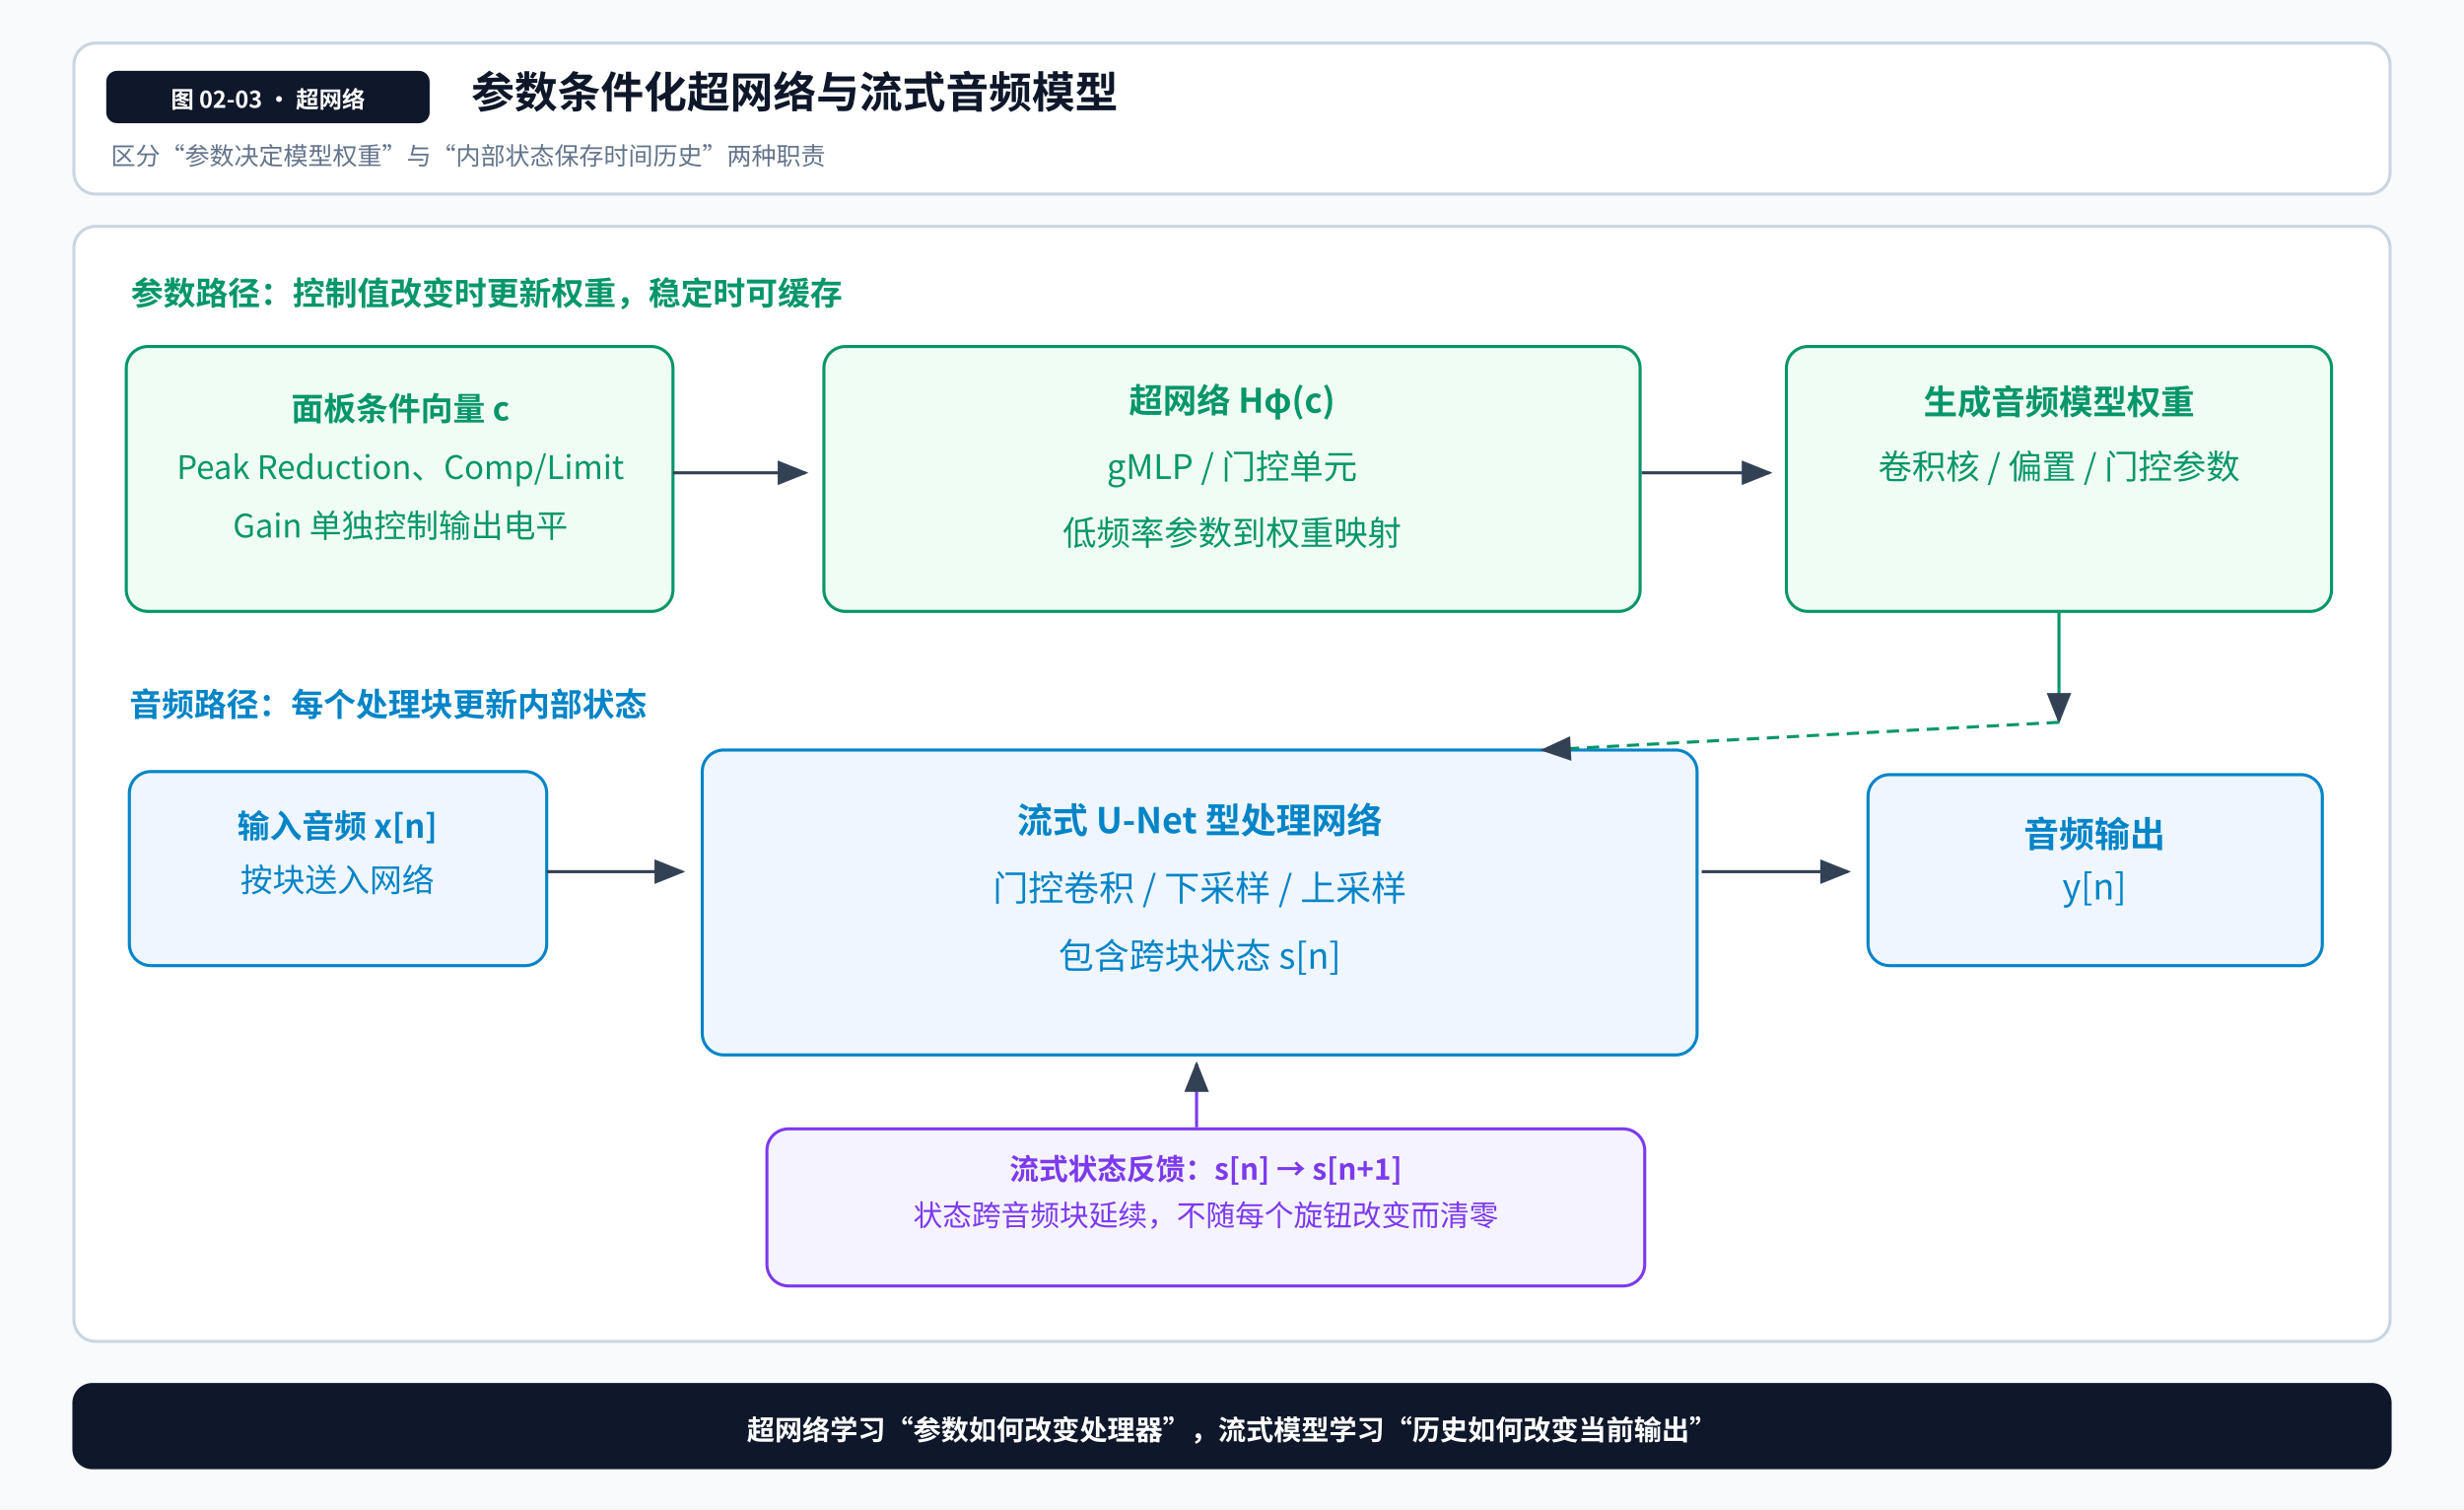
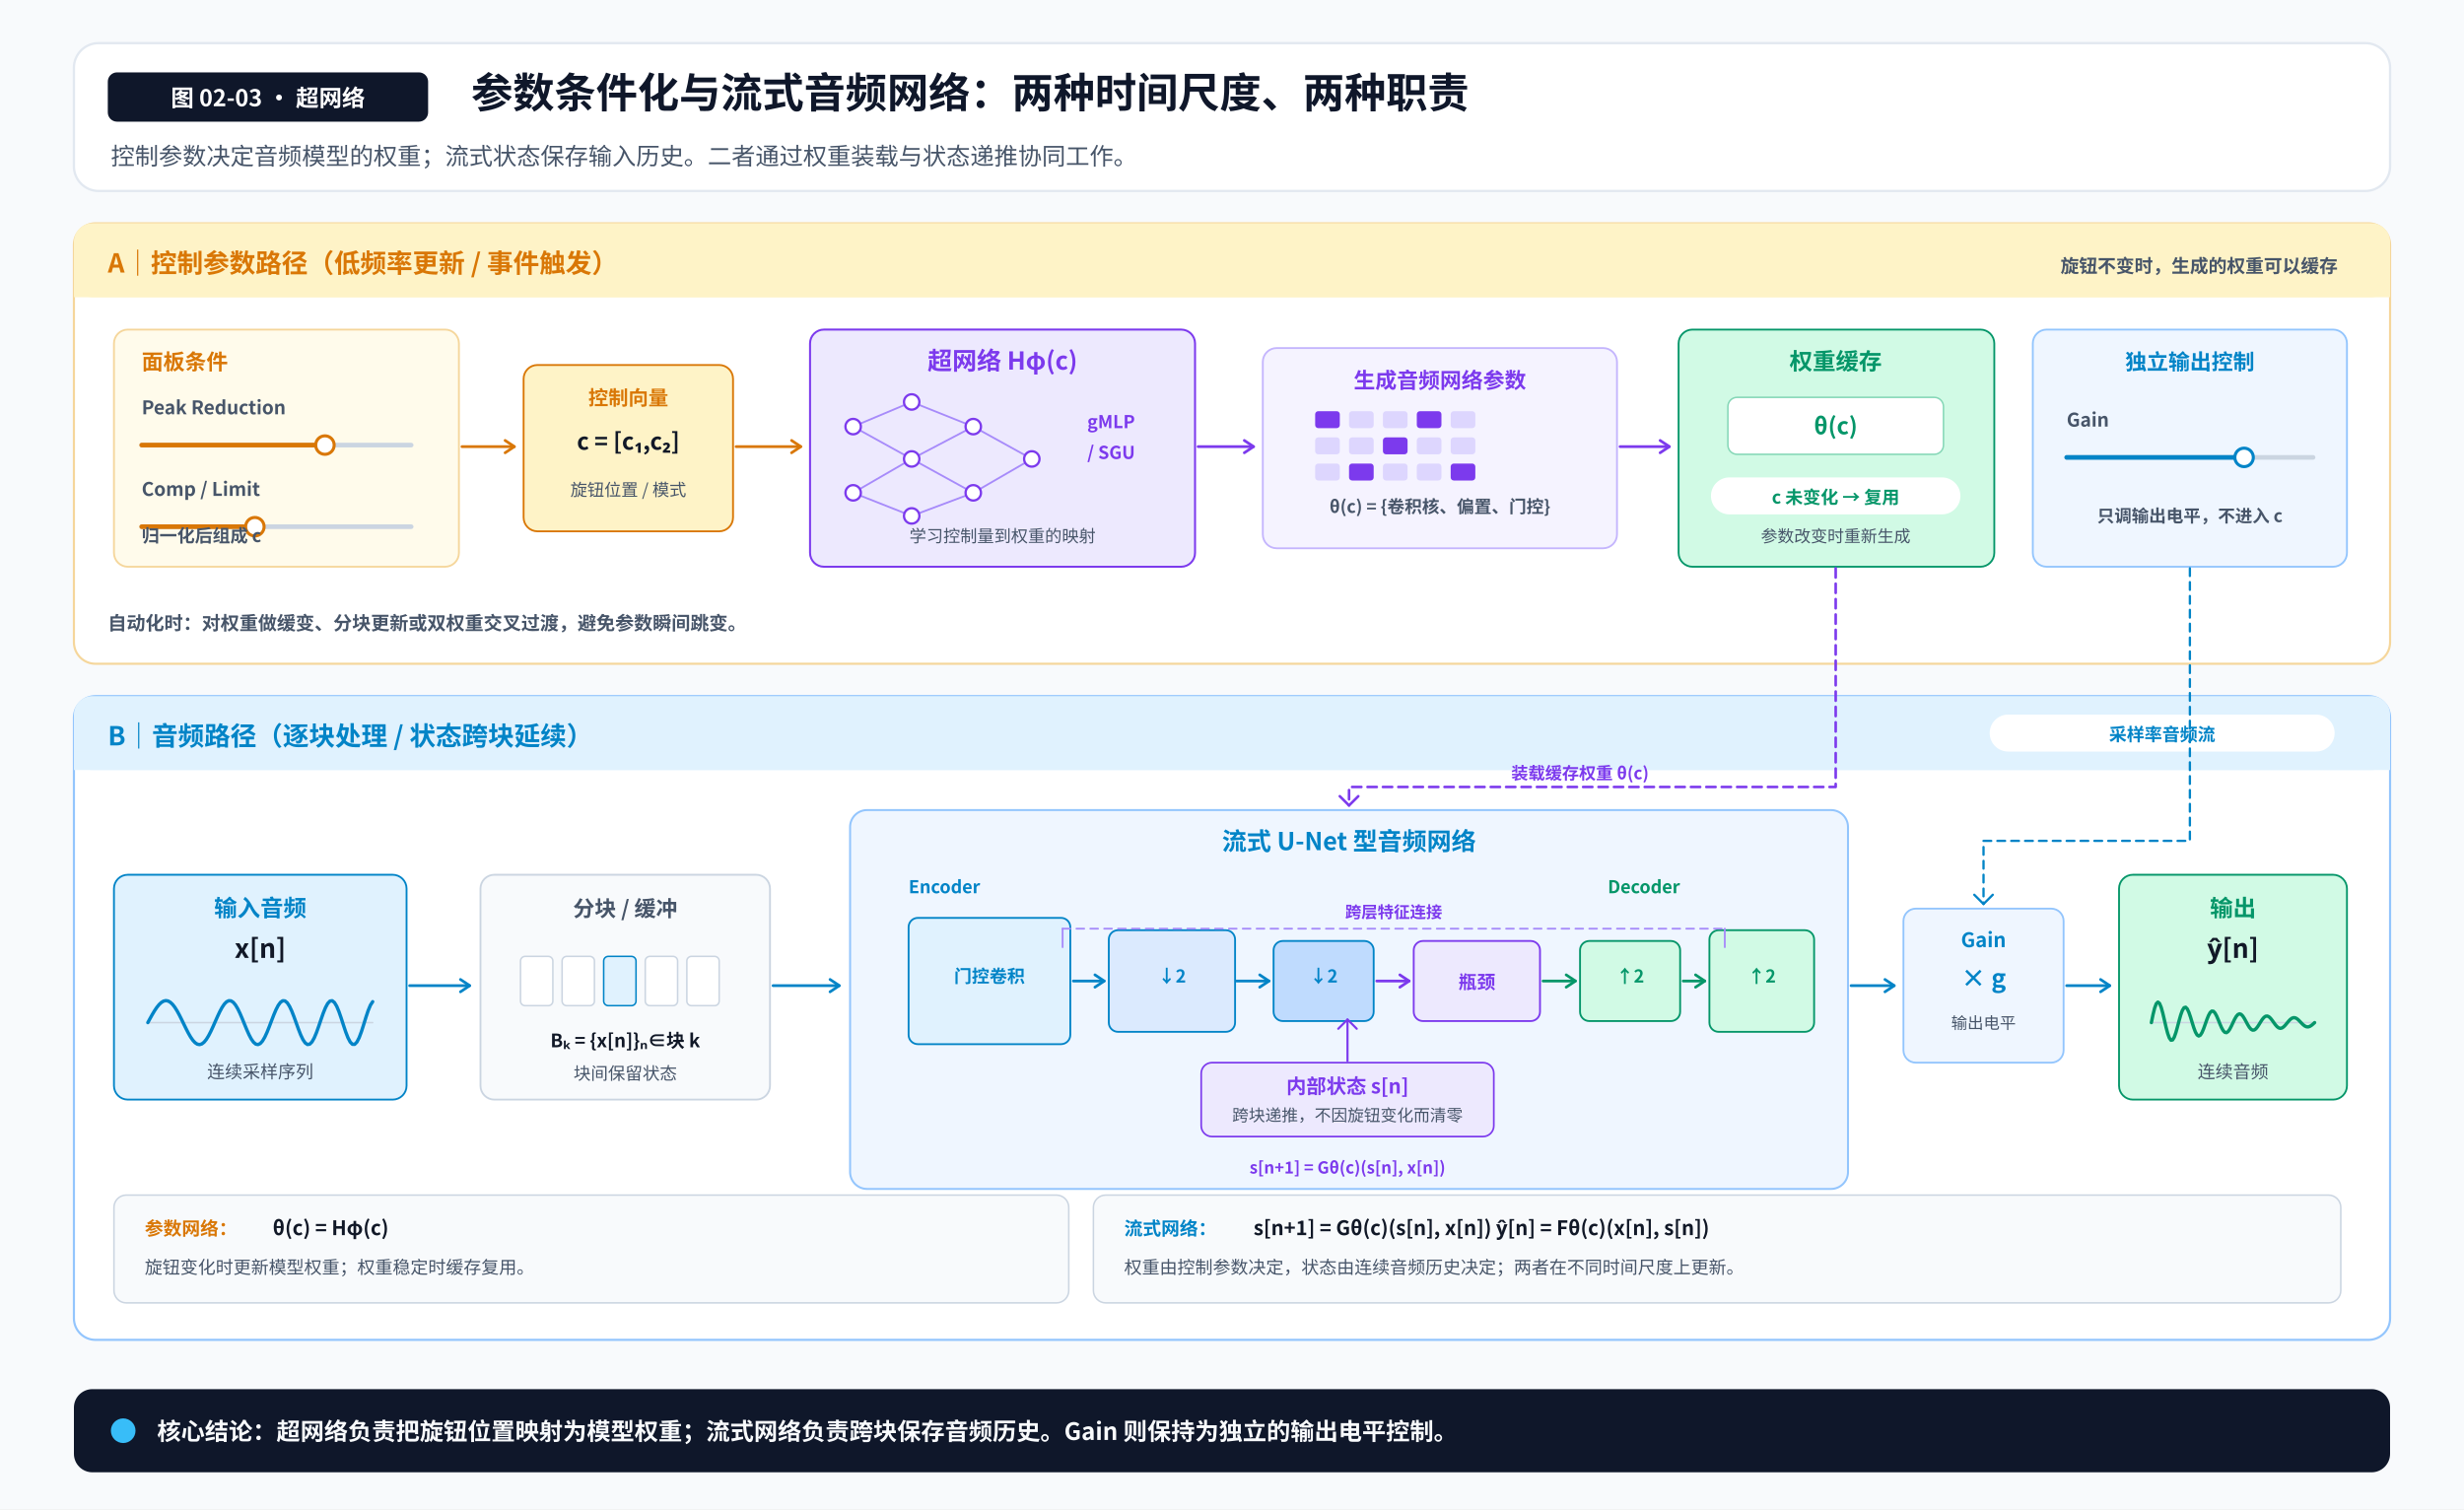
- <svg xmlns="http://www.w3.org/2000/svg" width="1600" height="980" viewBox="0 0 1600 980">
+ <svg xmlns="http://www.w3.org/2000/svg" width="1600" height="980" viewBox="0 0 1600 980" role="img" aria-labelledby="title desc">
  <defs>
-     <marker id="arrow" markerWidth="12" markerHeight="12" refX="9" refY="4" orient="auto">
-       <path d="M0,0 L0,8 L10,4 z" fill="#334155" />
-     </marker>
+     <filter id="shadow" x="-5%" y="-5%" width="110%" height="112%">
+       <feGaussianBlur in="SourceAlpha" stdDeviation="5" result="b" />
+       <feOffset in="b" dx="0" dy="3" result="o" />
+       <feComponentTransfer>
+         <feFuncA type="linear" slope=".07" />
+       </feComponentTransfer>
+       <feMerge>
+         <feMergeNode />
+         <feMergeNode in="SourceGraphic" />
+       </feMerge>
+     </filter>
  </defs>
-   <rect x="0" y="0" width="1600" height="980" fill="#F8FAFC" />
-   <rect x="48" y="28" width="1504" height="98" rx="14" fill="#FFFFFF" stroke="#CBD5E1" stroke-width="2" />
-   <rect x="70" y="47" width="208" height="32" rx="6" fill="#0F172A" stroke="#0F172A" stroke-width="2" />
-   <text x="174" y="70" text-anchor="middle" font-size="15" font-weight="700" font-family="Noto Sans CJK SC, Noto Sans SC, Microsoft YaHei, PingFang SC, sans-serif" fill="#FFFFFF">图 02-03 · 超网络</text>
-   <text x="306" y="70" text-anchor="start" font-size="28" font-weight="700" font-family="Noto Sans CJK SC, Noto Sans SC, Microsoft YaHei, PingFang SC, sans-serif" fill="#0F172A">参数条件化超网络与流式音频模型</text>
-   <text x="72" y="107" text-anchor="start" font-size="16" font-weight="400" font-family="Noto Sans CJK SC, Noto Sans SC, Microsoft YaHei, PingFang SC, sans-serif" fill="#64748B">区分“参数决定模型权重”与“内部状态保存时间历史”两种职责</text>
-   <rect x="48" y="147" width="1504" height="724" rx="14" fill="#FFFFFF" stroke="#CBD5E1" stroke-width="2" />
-   <text x="85" y="198" text-anchor="start" font-size="21" font-weight="700" font-family="Noto Sans CJK SC, Noto Sans SC, Microsoft YaHei, PingFang SC, sans-serif" fill="#059669">参数路径：控制值改变时更新权重，稳定时可缓存</text>
-   <rect x="82" y="225" width="355" height="172" rx="14" fill="#F0FDF4" stroke="#059669" stroke-width="2" />
-   <text x="260" y="273" text-anchor="middle" font-size="21" font-weight="700" font-family="Noto Sans CJK SC, Noto Sans SC, Microsoft YaHei, PingFang SC, sans-serif" fill="#059669">面板条件向量 c</text>
-   <text x="260" y="311" text-anchor="middle" font-size="21" font-weight="400" font-family="Noto Sans CJK SC, Noto Sans SC, Microsoft YaHei, PingFang SC, sans-serif" fill="#059669">Peak Reduction、Comp/Limit</text>
-   <text x="260" y="349" text-anchor="middle" font-size="21" font-weight="400" font-family="Noto Sans CJK SC, Noto Sans SC, Microsoft YaHei, PingFang SC, sans-serif" fill="#059669">Gain 单独控制输出电平</text>
-   <path d="M437 307 L523 307" stroke="#334155" stroke-width="2" fill="none" marker-end="url(#arrow)" />
-   <rect x="535" y="225" width="530" height="172" rx="14" fill="#F0FDF4" stroke="#059669" stroke-width="2" />
-   <text x="800" y="268" text-anchor="middle" font-size="22" font-weight="700" font-family="Noto Sans CJK SC, Noto Sans SC, Microsoft YaHei, PingFang SC, sans-serif" fill="#059669">超网络 Hφ(c)</text>
-   <text x="800" y="311" text-anchor="middle" font-size="22" font-weight="400" font-family="Noto Sans CJK SC, Noto Sans SC, Microsoft YaHei, PingFang SC, sans-serif" fill="#059669">gMLP / 门控单元</text>
-   <text x="800" y="354" text-anchor="middle" font-size="22" font-weight="400" font-family="Noto Sans CJK SC, Noto Sans SC, Microsoft YaHei, PingFang SC, sans-serif" fill="#059669">低频率参数到权重映射</text>
-   <path d="M1066 307 L1149 307" stroke="#334155" stroke-width="2" fill="none" marker-end="url(#arrow)" />
-   <rect x="1160" y="225" width="354" height="172" rx="14" fill="#F0FDF4" stroke="#059669" stroke-width="2" />
-   <text x="1337" y="269" text-anchor="middle" font-size="22" font-weight="700" font-family="Noto Sans CJK SC, Noto Sans SC, Microsoft YaHei, PingFang SC, sans-serif" fill="#059669">生成音频模型权重</text>
-   <text x="1337" y="311" text-anchor="middle" font-size="22" font-weight="400" font-family="Noto Sans CJK SC, Noto Sans SC, Microsoft YaHei, PingFang SC, sans-serif" fill="#059669">卷积核 / 偏置 / 门控参数</text>
-   <path d="M1337 397 L1337 468" stroke="#059669" stroke-width="2" fill="none" marker-end="url(#arrow)" />
-   <text x="84" y="465" text-anchor="start" font-size="21" font-weight="700" font-family="Noto Sans CJK SC, Noto Sans SC, Microsoft YaHei, PingFang SC, sans-serif" fill="#0284C7">音频路径：每个处理块更新内部状态</text>
-   <rect x="84" y="501" width="271" height="126" rx="14" fill="#EFF6FF" stroke="#0284C7" stroke-width="2" />
-   <text x="219" y="544" text-anchor="middle" font-size="21" font-weight="700" font-family="Noto Sans CJK SC, Noto Sans SC, Microsoft YaHei, PingFang SC, sans-serif" fill="#0284C7">输入音频 x[n]</text>
-   <text x="219" y="579" text-anchor="middle" font-size="21" font-weight="400" font-family="Noto Sans CJK SC, Noto Sans SC, Microsoft YaHei, PingFang SC, sans-serif" fill="#0284C7">按块送入网络</text>
-   <path d="M355 566 L443 566" stroke="#334155" stroke-width="2" fill="none" marker-end="url(#arrow)" />
-   <rect x="456" y="487" width="646" height="198" rx="14" fill="#EFF6FF" stroke="#0284C7" stroke-width="2" />
-   <text x="779" y="541" text-anchor="middle" font-size="23" font-weight="700" font-family="Noto Sans CJK SC, Noto Sans SC, Microsoft YaHei, PingFang SC, sans-serif" fill="#0284C7">流式 U-Net 型处理网络</text>
-   <text x="779" y="585" text-anchor="middle" font-size="23" font-weight="400" font-family="Noto Sans CJK SC, Noto Sans SC, Microsoft YaHei, PingFang SC, sans-serif" fill="#0284C7">门控卷积 / 下采样 / 上采样</text>
-   <text x="779" y="629" text-anchor="middle" font-size="23" font-weight="400" font-family="Noto Sans CJK SC, Noto Sans SC, Microsoft YaHei, PingFang SC, sans-serif" fill="#0284C7">包含跨块状态 s[n]</text>
-   <path d="M1105 566 L1200 566" stroke="#334155" stroke-width="2" fill="none" marker-end="url(#arrow)" />
-   <rect x="1213" y="503" width="295" height="124" rx="14" fill="#EFF6FF" stroke="#0284C7" stroke-width="2" />
-   <text x="1360" y="550" text-anchor="middle" font-size="23" font-weight="700" font-family="Noto Sans CJK SC, Noto Sans SC, Microsoft YaHei, PingFang SC, sans-serif" fill="#0284C7">音频输出</text>
-   <text x="1360" y="584" text-anchor="middle" font-size="23" font-weight="400" font-family="Noto Sans CJK SC, Noto Sans SC, Microsoft YaHei, PingFang SC, sans-serif" fill="#0284C7">y[n]</text>
-   <path d="M1337 469 L1002 487" stroke="#059669" stroke-width="2" fill="none" marker-end="url(#arrow)" stroke-dasharray="8,5" />
-   <rect x="498" y="733" width="570" height="102" rx="14" fill="#F5F3FF" stroke="#7C3AED" stroke-width="2" />
-   <text x="783" y="766" text-anchor="middle" font-size="19" font-weight="700" font-family="Noto Sans CJK SC, Noto Sans SC, Microsoft YaHei, PingFang SC, sans-serif" fill="#7C3AED">流式状态反馈：s[n] → s[n+1]</text>
-   <text x="783" y="796" text-anchor="middle" font-size="19" font-weight="400" font-family="Noto Sans CJK SC, Noto Sans SC, Microsoft YaHei, PingFang SC, sans-serif" fill="#7C3AED">状态跨音频块延续，不随每个旋钮改变而清零</text>
-   <path d="M777 732 L777 691" stroke="#7C3AED" stroke-width="2" fill="none" marker-end="url(#arrow)" />
-   <rect x="48" y="899" width="1504" height="54" rx="12" fill="#0F172A" stroke="#0F172A" stroke-width="2" />
-   <text x="800" y="935" text-anchor="middle" font-size="18" font-weight="700" font-family="Noto Sans CJK SC, Noto Sans SC, Microsoft YaHei, PingFang SC, sans-serif" fill="#FFFFFF">超网络学习“参数如何改变处理器”，流式模型学习“历史如何改变当前输出”</text>
+   <rect x="0" y="0" width="1600" height="980" rx="0" fill="#F8FAFC" stroke="none" stroke-width="1" />
+   <rect x="48" y="28" width="1504" height="96" rx="16" fill="#FFFFFF" stroke="#E2E8F0" stroke-width="1.5" />
+   <rect x="70" y="47" width="208" height="32" rx="6" fill="#0F172A" stroke="none" stroke-width="0" />
+   <text x="174" y="69" font-family="Noto Sans CJK SC, PingFang SC, Microsoft YaHei, sans-serif" font-size="15" font-weight="700" text-anchor="middle" fill="#FFFFFF">图 02-03 · 超网络</text>
+   <text x="306" y="70" font-family="Noto Sans CJK SC, PingFang SC, Microsoft YaHei, sans-serif" font-size="27" font-weight="750" text-anchor="start" fill="#0F172A">参数条件化与流式音频网络：两种时间尺度、两种职责</text>
+   <text x="72" y="107" font-family="Noto Sans CJK SC, PingFang SC, Microsoft YaHei, sans-serif" font-size="15.5" font-weight="400" text-anchor="start" fill="#475569">控制参数决定音频模型的权重；流式状态保存输入历史。二者通过权重装载与状态递推协同工作。</text>
+   <rect x="48" y="145" width="1504" height="286" rx="14" fill="#FFFFFF" stroke="#F5D69B" stroke-width="1.4" />
+   <rect x="48" y="145" width="1504" height="48" rx="12" fill="#FEF3C7" stroke="none" stroke-width="0" />
+   <rect x="48" y="181" width="1504" height="12" rx="0" fill="#FEF3C7" stroke="none" stroke-width="1" />
+   <text x="70" y="177" font-family="Noto Sans CJK SC, PingFang SC, Microsoft YaHei, sans-serif" font-size="17" font-weight="750" text-anchor="start" fill="#D97706">A｜控制参数路径（低频率更新 / 事件触发）</text>
+   <text x="1518" y="177" font-family="Noto Sans CJK SC, PingFang SC, Microsoft YaHei, sans-serif" font-size="12" font-weight="550" text-anchor="end" fill="#475569">旋钮不变时，生成的权重可以缓存</text>
+   <rect x="74" y="214" width="224" height="154" rx="9" fill="#FFFBEB" stroke="#F5D69B" stroke-width="1.2" />
+   <text x="92" y="240" font-family="Noto Sans CJK SC, PingFang SC, Microsoft YaHei, sans-serif" font-size="14" font-weight="700" text-anchor="start" fill="#D97706">面板条件</text>
+   <text x="92" y="269" font-family="Noto Sans CJK SC, PingFang SC, Microsoft YaHei, sans-serif" font-size="12.2" font-weight="600" text-anchor="start" fill="#475569">Peak Reduction</text>
+   <path d="M92 289 L267 289" stroke="#CBD5E1" stroke-width="3" fill="" stroke-linecap="round" stroke-linejoin="round" />
+   <path d="M92 289 L211 289" stroke="#D97706" stroke-width="3" fill="" stroke-linecap="round" stroke-linejoin="round" />
+   <circle cx="211" cy="289" r="6" fill="#FFFFFF" stroke="#D97706" stroke-width="2" />
+   <text x="92" y="322" font-family="Noto Sans CJK SC, PingFang SC, Microsoft YaHei, sans-serif" font-size="12.2" font-weight="600" text-anchor="start" fill="#475569">Comp / Limit</text>
+   <path d="M92 342 L267 342" stroke="#CBD5E1" stroke-width="3" fill="" stroke-linecap="round" stroke-linejoin="round" />
+   <path d="M92 342 L165.5 342" stroke="#D97706" stroke-width="3" fill="" stroke-linecap="round" stroke-linejoin="round" />
+   <circle cx="165.5" cy="342" r="6" fill="#FFFFFF" stroke="#D97706" stroke-width="2" />
+   <text x="92" y="352" font-family="Noto Sans CJK SC, PingFang SC, Microsoft YaHei, sans-serif" font-size="11.5" font-weight="550" text-anchor="start" fill="#475569">归一化后组成 c</text>
+   <path d="M300 290 L334 290" stroke="#D97706" stroke-width="1.8" fill="" stroke-linecap="round" stroke-linejoin="round" />
+   <path d="M328 286 L334 290 L328 294" stroke="#D97706" stroke-width="1.8" fill="none" stroke-linecap="round" stroke-linejoin="round" />
+   <rect x="340" y="237" width="136" height="108" rx="9" fill="#FEF3C7" stroke="#D97706" stroke-width="1.2" />
+   <text x="408" y="263" font-family="Noto Sans CJK SC, PingFang SC, Microsoft YaHei, sans-serif" font-size="13" font-weight="700" text-anchor="middle" fill="#D97706">控制向量</text>
+   <text x="408" y="292" font-family="Noto Sans CJK SC, PingFang SC, Microsoft YaHei, sans-serif" font-size="15" font-weight="650" text-anchor="middle" fill="#111827">c = [c₁,c₂]</text>
+   <text x="408" y="322" font-family="Noto Sans CJK SC, PingFang SC, Microsoft YaHei, sans-serif" font-size="11" font-weight="500" text-anchor="middle" fill="#475569">旋钮位置 / 模式</text>
+   <path d="M478 290 L520 290" stroke="#D97706" stroke-width="1.8" fill="" stroke-linecap="round" stroke-linejoin="round" />
+   <path d="M514 286 L520 290 L514 294" stroke="#D97706" stroke-width="1.8" fill="none" stroke-linecap="round" stroke-linejoin="round" />
+   <rect x="526" y="214" width="250" height="154" rx="9" fill="#EDE9FE" stroke="#7C3AED" stroke-width="1.3" />
+   <text x="651" y="240" font-family="Noto Sans CJK SC, PingFang SC, Microsoft YaHei, sans-serif" font-size="16" font-weight="750" text-anchor="middle" fill="#7C3AED">超网络 Hφ(c)</text>
+   <path d="M554 277 L592 261" stroke="#A78BFA" stroke-width="1.2" fill="" stroke-linecap="round" stroke-linejoin="round" />
+   <path d="M554 277 L592 298" stroke="#A78BFA" stroke-width="1.2" fill="" stroke-linecap="round" stroke-linejoin="round" />
+   <path d="M554 320 L592 298" stroke="#A78BFA" stroke-width="1.2" fill="" stroke-linecap="round" stroke-linejoin="round" />
+   <path d="M554 320 L592 335" stroke="#A78BFA" stroke-width="1.2" fill="" stroke-linecap="round" stroke-linejoin="round" />
+   <path d="M592 261 L632 277" stroke="#A78BFA" stroke-width="1.2" fill="" stroke-linecap="round" stroke-linejoin="round" />
+   <path d="M592 298 L632 277" stroke="#A78BFA" stroke-width="1.2" fill="" stroke-linecap="round" stroke-linejoin="round" />
+   <path d="M592 298 L632 320" stroke="#A78BFA" stroke-width="1.2" fill="" stroke-linecap="round" stroke-linejoin="round" />
+   <path d="M592 335 L632 320" stroke="#A78BFA" stroke-width="1.2" fill="" stroke-linecap="round" stroke-linejoin="round" />
+   <path d="M632 277 L670 298" stroke="#A78BFA" stroke-width="1.2" fill="" stroke-linecap="round" stroke-linejoin="round" />
+   <path d="M632 320 L670 298" stroke="#A78BFA" stroke-width="1.2" fill="" stroke-linecap="round" stroke-linejoin="round" />
+   <circle cx="554" cy="277" r="5" fill="#FFFFFF" stroke="#7C3AED" stroke-width="1.5" />
+   <circle cx="554" cy="320" r="5" fill="#FFFFFF" stroke="#7C3AED" stroke-width="1.5" />
+   <circle cx="592" cy="261" r="5" fill="#FFFFFF" stroke="#7C3AED" stroke-width="1.5" />
+   <circle cx="592" cy="298" r="5" fill="#FFFFFF" stroke="#7C3AED" stroke-width="1.5" />
+   <circle cx="592" cy="335" r="5" fill="#FFFFFF" stroke="#7C3AED" stroke-width="1.5" />
+   <circle cx="632" cy="277" r="5" fill="#FFFFFF" stroke="#7C3AED" stroke-width="1.5" />
+   <circle cx="632" cy="320" r="5" fill="#FFFFFF" stroke="#7C3AED" stroke-width="1.5" />
+   <circle cx="670" cy="298" r="5" fill="#FFFFFF" stroke="#7C3AED" stroke-width="1.5" />
+   <text x="706" y="278" font-family="Noto Sans CJK SC, PingFang SC, Microsoft YaHei, sans-serif" font-size="11.5" font-weight="700" text-anchor="start" fill="#7C3AED">gMLP</text>
+   <text x="706" y="298" font-family="Noto Sans CJK SC, PingFang SC, Microsoft YaHei, sans-serif" font-size="11.5" font-weight="700" text-anchor="start" fill="#7C3AED">/ SGU</text>
+   <text x="651" y="352" font-family="Noto Sans CJK SC, PingFang SC, Microsoft YaHei, sans-serif" font-size="11" font-weight="500" text-anchor="middle" fill="#475569">学习控制量到权重的映射</text>
+   <path d="M778 290 L814 290" stroke="#7C3AED" stroke-width="1.8" fill="" stroke-linecap="round" stroke-linejoin="round" />
+   <path d="M808 286 L814 290 L808 294" stroke="#7C3AED" stroke-width="1.8" fill="none" stroke-linecap="round" stroke-linejoin="round" />
+   <rect x="820" y="226" width="230" height="130" rx="9" fill="#F5F3FF" stroke="#C4B5FD" stroke-width="1.2" />
+   <text x="935" y="252" font-family="Noto Sans CJK SC, PingFang SC, Microsoft YaHei, sans-serif" font-size="14" font-weight="700" text-anchor="middle" fill="#7C3AED">生成音频网络参数</text>
+   <rect x="854" y="267" width="16" height="11" rx="2" fill="#7C3AED" stroke="none" stroke-width="0" />
+   <rect x="876" y="267" width="16" height="11" rx="2" fill="#DDD6FE" stroke="none" stroke-width="0" />
+   <rect x="898" y="267" width="16" height="11" rx="2" fill="#DDD6FE" stroke="none" stroke-width="0" />
+   <rect x="920" y="267" width="16" height="11" rx="2" fill="#7C3AED" stroke="none" stroke-width="0" />
+   <rect x="942" y="267" width="16" height="11" rx="2" fill="#DDD6FE" stroke="none" stroke-width="0" />
+   <rect x="854" y="284" width="16" height="11" rx="2" fill="#DDD6FE" stroke="none" stroke-width="0" />
+   <rect x="876" y="284" width="16" height="11" rx="2" fill="#DDD6FE" stroke="none" stroke-width="0" />
+   <rect x="898" y="284" width="16" height="11" rx="2" fill="#7C3AED" stroke="none" stroke-width="0" />
+   <rect x="920" y="284" width="16" height="11" rx="2" fill="#DDD6FE" stroke="none" stroke-width="0" />
+   <rect x="942" y="284" width="16" height="11" rx="2" fill="#DDD6FE" stroke="none" stroke-width="0" />
+   <rect x="854" y="301" width="16" height="11" rx="2" fill="#DDD6FE" stroke="none" stroke-width="0" />
+   <rect x="876" y="301" width="16" height="11" rx="2" fill="#7C3AED" stroke="none" stroke-width="0" />
+   <rect x="898" y="301" width="16" height="11" rx="2" fill="#DDD6FE" stroke="none" stroke-width="0" />
+   <rect x="920" y="301" width="16" height="11" rx="2" fill="#DDD6FE" stroke="none" stroke-width="0" />
+   <rect x="942" y="301" width="16" height="11" rx="2" fill="#7C3AED" stroke="none" stroke-width="0" />
+   <text x="935" y="333" font-family="Noto Sans CJK SC, PingFang SC, Microsoft YaHei, sans-serif" font-size="11.3" font-weight="550" text-anchor="middle" fill="#475569">θ(c) = {卷积核、偏置、门控}</text>
+   <path d="M1052 290 L1084 290" stroke="#7C3AED" stroke-width="1.8" fill="" stroke-linecap="round" stroke-linejoin="round" />
+   <path d="M1078 286 L1084 290 L1078 294" stroke="#7C3AED" stroke-width="1.8" fill="none" stroke-linecap="round" stroke-linejoin="round" />
+   <rect x="1090" y="214" width="205" height="154" rx="9" fill="#D1FAE5" stroke="#059669" stroke-width="1.2" />
+   <text x="1192" y="240" font-family="Noto Sans CJK SC, PingFang SC, Microsoft YaHei, sans-serif" font-size="15" font-weight="700" text-anchor="middle" fill="#059669">权重缓存</text>
+   <rect x="1122" y="258" width="140" height="37" rx="6" fill="#FFFFFF" stroke="#86D7B7" stroke-width="1" />
+   <text x="1192" y="282" font-family="Noto Sans CJK SC, PingFang SC, Microsoft YaHei, sans-serif" font-size="15" font-weight="700" text-anchor="middle" fill="#059669">θ(c)</text>
+   <rect x="1111" y="310" width="162" height="24" rx="12" fill="#FFFFFF" stroke="none" stroke-width="0" />
+   <text x="1192" y="327" font-family="Noto Sans CJK SC, PingFang SC, Microsoft YaHei, sans-serif" font-size="11.5" font-weight="700" text-anchor="middle" fill="#059669">c 未变化 → 复用</text>
+   <text x="1192" y="352" font-family="Noto Sans CJK SC, PingFang SC, Microsoft YaHei, sans-serif" font-size="10.8" font-weight="500" text-anchor="middle" fill="#475569">参数改变时重新生成</text>
+   <rect x="1320" y="214" width="204" height="154" rx="9" fill="#EFF6FF" stroke="#93C5FD" stroke-width="1.2" />
+   <text x="1422" y="240" font-family="Noto Sans CJK SC, PingFang SC, Microsoft YaHei, sans-serif" font-size="14" font-weight="700" text-anchor="middle" fill="#0284C7">独立输出控制</text>
+   <text x="1342" y="277" font-family="Noto Sans CJK SC, PingFang SC, Microsoft YaHei, sans-serif" font-size="12.2" font-weight="600" text-anchor="start" fill="#475569">Gain</text>
+   <path d="M1342 297 L1502 297" stroke="#CBD5E1" stroke-width="3" fill="" stroke-linecap="round" stroke-linejoin="round" />
+   <path d="M1342 297 L1457.2 297" stroke="#0284C7" stroke-width="3" fill="" stroke-linecap="round" stroke-linejoin="round" />
+   <circle cx="1457.2" cy="297" r="6" fill="#FFFFFF" stroke="#0284C7" stroke-width="2" />
+   <text x="1422" y="339" font-family="Noto Sans CJK SC, PingFang SC, Microsoft YaHei, sans-serif" font-size="11.2" font-weight="550" text-anchor="middle" fill="#475569">只调输出电平，不进入 c</text>
+   <text x="70" y="409" font-family="Noto Sans CJK SC, PingFang SC, Microsoft YaHei, sans-serif" font-size="12.2" font-weight="550" text-anchor="start" fill="#475569">自动化时：对权重做缓变、分块更新或双权重交叉过渡，避免参数瞬间跳变。</text>
+   <rect x="48" y="452" width="1504" height="418" rx="14" fill="#FFFFFF" stroke="#93C5FD" stroke-width="1.4" />
+   <rect x="48" y="452" width="1504" height="48" rx="12" fill="#E0F2FE" stroke="none" stroke-width="0" />
+   <rect x="48" y="488" width="1504" height="12" rx="0" fill="#E0F2FE" stroke="none" stroke-width="1" />
+   <text x="70" y="484" font-family="Noto Sans CJK SC, PingFang SC, Microsoft YaHei, sans-serif" font-size="17" font-weight="750" text-anchor="start" fill="#0284C7">B｜音频路径（逐块处理 / 状态跨块延续）</text>
+   <rect x="1292" y="464" width="224" height="24" rx="12" fill="#FFFFFF" stroke="none" stroke-width="0" />
+   <text x="1404" y="481" font-family="Noto Sans CJK SC, PingFang SC, Microsoft YaHei, sans-serif" font-size="11.5" font-weight="700" text-anchor="middle" fill="#0284C7">采样率音频流</text>
+   <rect x="74" y="568" width="190" height="146" rx="9" fill="#E0F2FE" stroke="#0284C7" stroke-width="1.2" />
+   <text x="169" y="595" font-family="Noto Sans CJK SC, PingFang SC, Microsoft YaHei, sans-serif" font-size="15" font-weight="700" text-anchor="middle" fill="#0284C7">输入音频</text>
+   <text x="169" y="622" font-family="Noto Sans CJK SC, PingFang SC, Microsoft YaHei, sans-serif" font-size="17" font-weight="650" text-anchor="middle" fill="#111827">x[n]</text>
+   <path d="M96 664 L242 664" stroke="#CBD5E1" stroke-width="1" fill="" stroke-linecap="round" stroke-linejoin="round" />
+   <path d="M96 664 L 97.46 661.314 L 98.92 658.703 L 100.38 656.267 L 101.84 654.1 L 103.3 652.291 L 104.76 650.919 L 106.22 650.047 L 107.68 649.722 L 109.14 649.968 L 110.6 650.79 L 112.06 652.165 L 113.52 654.048 L 114.98 656.37 L 116.44 659.038 L 117.9 661.944 L 119.36 664.961 L 120.82 667.956 L 122.28 670.791 L 123.74 673.33 L 125.2 675.446 L 126.66 677.03 L 128.12 677.994 L 129.58 678.277 L 131.04 677.851 L 132.5 676.724 L 133.96 674.939 L 135.42 672.575 L 136.88 669.747 L 138.34 666.595 L 139.8 663.283 L 141.26 659.988 L 142.72 656.895 L 144.18 654.18 L 145.64 652.005 L 147.1 650.504 L 148.56 649.779 L 150.02 649.886 L 151.48 650.834 L 152.94 652.582 L 154.4 655.037 L 155.86 658.06 L 157.32 661.472 L 158.78 665.065 L 160.24 668.61 L 161.7 671.878 L 163.16 674.647 L 164.62 676.727 L 166.08 677.964 L 167.54 678.261 L 169 677.581 L 170.46 675.954 L 171.92 673.478 L 173.38 670.316 L 174.84 666.683 L 176.3 662.835 L 177.76 659.052 L 179.22 655.615 L 180.68 652.79 L 182.14 650.799 L 183.6 649.811 L 185.06 649.918 L 186.52 651.128 L 187.98 653.365 L 189.44 656.464 L 190.9 660.189 L 192.36 664.244 L 193.82 668.3 L 195.28 672.018 L 196.74 675.078 L 198.2 677.21 L 199.66 678.216 L 201.12 677.991 L 202.58 676.536 L 204.04 673.962 L 205.5 670.483 L 206.96 666.4 L 208.42 662.079 L 209.88 657.913 L 211.34 654.296 L 212.8 651.574 L 214.26 650.02 L 215.72 649.8 L 217.18 650.955 L 218.64 653.391 L 220.1 656.886 L 221.56 661.106 L 223.02 665.637 L 224.48 670.022 L 225.94 673.809 L 227.4 676.599 L 228.86 678.086 L 230.32 678.095 L 231.78 676.604 L 233.24 673.754 L 234.7 669.836 L 236.16 665.262 L 237.62 660.529 L 239.08 656.161 L 240.54 652.655 L 242 650.419" stroke="#0284C7" stroke-width="2.2" fill="none" stroke-linecap="round" stroke-linejoin="round" />
+   <text x="169" y="700" font-family="Noto Sans CJK SC, PingFang SC, Microsoft YaHei, sans-serif" font-size="11.5" font-weight="500" text-anchor="middle" fill="#475569">连续采样序列</text>
+   <path d="M266 640 L305 640" stroke="#0284C7" stroke-width="1.8" fill="" stroke-linecap="round" stroke-linejoin="round" />
+   <path d="M299 636 L305 640 L299 644" stroke="#0284C7" stroke-width="1.8" fill="none" stroke-linecap="round" stroke-linejoin="round" />
+   <rect x="312" y="568" width="188" height="146" rx="9" fill="#F8FAFC" stroke="#CBD5E1" stroke-width="1.2" />
+   <text x="406" y="595" font-family="Noto Sans CJK SC, PingFang SC, Microsoft YaHei, sans-serif" font-size="14" font-weight="700" text-anchor="middle" fill="#475569">分块 / 缓冲</text>
+   <rect x="338" y="621" width="21" height="32" rx="3" fill="#FFFFFF" stroke="#CBD5E1" stroke-width="1" />
+   <rect x="365" y="621" width="21" height="32" rx="3" fill="#FFFFFF" stroke="#CBD5E1" stroke-width="1" />
+   <rect x="392" y="621" width="21" height="32" rx="3" fill="#E0F2FE" stroke="#0284C7" stroke-width="1" />
+   <rect x="419" y="621" width="21" height="32" rx="3" fill="#FFFFFF" stroke="#CBD5E1" stroke-width="1" />
+   <rect x="446" y="621" width="21" height="32" rx="3" fill="#FFFFFF" stroke="#CBD5E1" stroke-width="1" />
+   <text x="406" y="680" font-family="Noto Sans CJK SC, PingFang SC, Microsoft YaHei, sans-serif" font-size="12" font-weight="550" text-anchor="middle" fill="#111827">Bₖ = {x[n]}ₙ∈块 k</text>
+   <text x="406" y="701" font-family="Noto Sans CJK SC, PingFang SC, Microsoft YaHei, sans-serif" font-size="11.2" font-weight="500" text-anchor="middle" fill="#475569">块间保留状态</text>
+   <path d="M502 640 L545 640" stroke="#0284C7" stroke-width="1.8" fill="" stroke-linecap="round" stroke-linejoin="round" />
+   <path d="M539 636 L545 640 L539 644" stroke="#0284C7" stroke-width="1.8" fill="none" stroke-linecap="round" stroke-linejoin="round" />
+   <rect x="552" y="526" width="648" height="246" rx="11" fill="#EFF6FF" stroke="#93C5FD" stroke-width="1.3" />
+   <text x="876" y="552" font-family="Noto Sans CJK SC, PingFang SC, Microsoft YaHei, sans-serif" font-size="16" font-weight="750" text-anchor="middle" fill="#0284C7">流式 U-Net 型音频网络</text>
+   <text x="590" y="580" font-family="Noto Sans CJK SC, PingFang SC, Microsoft YaHei, sans-serif" font-size="11.5" font-weight="650" text-anchor="start" fill="#0284C7">Encoder</text>
+   <text x="1044" y="580" font-family="Noto Sans CJK SC, PingFang SC, Microsoft YaHei, sans-serif" font-size="11.5" font-weight="650" text-anchor="start" fill="#059669">Decoder</text>
+   <rect x="590" y="596" width="105" height="82" rx="6" fill="#E0F2FE" stroke="#0284C7" stroke-width="1.2" />
+   <text x="642.5" y="638" font-family="Noto Sans CJK SC, PingFang SC, Microsoft YaHei, sans-serif" font-size="11.5" font-weight="650" text-anchor="middle" fill="#0284C7">门控卷积</text>
+   <rect x="720" y="604" width="82" height="66" rx="6" fill="#DBEAFE" stroke="#0284C7" stroke-width="1.2" />
+   <text x="761" y="638" font-family="Noto Sans CJK SC, PingFang SC, Microsoft YaHei, sans-serif" font-size="11.5" font-weight="650" text-anchor="middle" fill="#0284C7">↓2</text>
+   <rect x="827" y="611" width="65" height="52" rx="6" fill="#BFDBFE" stroke="#0284C7" stroke-width="1.2" />
+   <text x="859.5" y="638" font-family="Noto Sans CJK SC, PingFang SC, Microsoft YaHei, sans-serif" font-size="11.5" font-weight="650" text-anchor="middle" fill="#0284C7">↓2</text>
+   <rect x="918" y="611" width="82" height="52" rx="6" fill="#EDE9FE" stroke="#7C3AED" stroke-width="1.2" />
+   <text x="959" y="642" font-family="Noto Sans CJK SC, PingFang SC, Microsoft YaHei, sans-serif" font-size="12" font-weight="700" text-anchor="middle" fill="#7C3AED">瓶颈</text>
+   <rect x="1026" y="611" width="65" height="52" rx="6" fill="#D1FAE5" stroke="#059669" stroke-width="1.2" />
+   <text x="1058.5" y="638" font-family="Noto Sans CJK SC, PingFang SC, Microsoft YaHei, sans-serif" font-size="11.5" font-weight="650" text-anchor="middle" fill="#059669">↑2</text>
+   <rect x="1110" y="604" width="68" height="66" rx="6" fill="#D1FAE5" stroke="#059669" stroke-width="1.2" />
+   <text x="1144" y="638" font-family="Noto Sans CJK SC, PingFang SC, Microsoft YaHei, sans-serif" font-size="11.5" font-weight="650" text-anchor="middle" fill="#059669">↑2</text>
+   <path d="M697 637 L717 637" stroke="#0284C7" stroke-width="1.8" fill="" stroke-linecap="round" stroke-linejoin="round" />
+   <path d="M711 633 L717 637 L711 641" stroke="#0284C7" stroke-width="1.8" fill="none" stroke-linecap="round" stroke-linejoin="round" />
+   <path d="M803 637 L824 637" stroke="#0284C7" stroke-width="1.8" fill="" stroke-linecap="round" stroke-linejoin="round" />
+   <path d="M818 633 L824 637 L818 641" stroke="#0284C7" stroke-width="1.8" fill="none" stroke-linecap="round" stroke-linejoin="round" />
+   <path d="M894 637 L915 637" stroke="#7C3AED" stroke-width="1.8" fill="" stroke-linecap="round" stroke-linejoin="round" />
+   <path d="M909 633 L915 637 L909 641" stroke="#7C3AED" stroke-width="1.8" fill="none" stroke-linecap="round" stroke-linejoin="round" />
+   <path d="M1002 637 L1023 637" stroke="#059669" stroke-width="1.8" fill="" stroke-linecap="round" stroke-linejoin="round" />
+   <path d="M1017 633 L1023 637 L1017 641" stroke="#059669" stroke-width="1.8" fill="none" stroke-linecap="round" stroke-linejoin="round" />
+   <path d="M1093 637 L1107 637" stroke="#059669" stroke-width="1.8" fill="" stroke-linecap="round" stroke-linejoin="round" />
+   <path d="M1101 633 L1107 637 L1101 641" stroke="#059669" stroke-width="1.8" fill="none" stroke-linecap="round" stroke-linejoin="round" />
+   <path d="M690 603 L1120 603" stroke="#A78BFA" stroke-width="1.2" fill="" stroke-linecap="round" stroke-linejoin="round" stroke-dasharray="5 4" />
+   <path d="M690 603 L690 615" stroke="#A78BFA" stroke-width="1.2" fill="" stroke-linecap="round" stroke-linejoin="round" />
+   <path d="M1120 603 L1120 615" stroke="#A78BFA" stroke-width="1.2" fill="" stroke-linecap="round" stroke-linejoin="round" />
+   <text x="905" y="596" font-family="Noto Sans CJK SC, PingFang SC, Microsoft YaHei, sans-serif" font-size="10.5" font-weight="550" text-anchor="middle" fill="#7C3AED">跨层特征连接</text>
+   <rect x="780" y="690" width="190" height="48" rx="7" fill="#EDE9FE" stroke="#7C3AED" stroke-width="1.1" />
+   <text x="875" y="710" font-family="Noto Sans CJK SC, PingFang SC, Microsoft YaHei, sans-serif" font-size="13" font-weight="700" text-anchor="middle" fill="#7C3AED">内部状态 s[n]</text>
+   <text x="875" y="728" font-family="Noto Sans CJK SC, PingFang SC, Microsoft YaHei, sans-serif" font-size="10.7" font-weight="500" text-anchor="middle" fill="#475569">跨块递推，不因旋钮变化而清零</text>
+   <path d="M875 689 C875 670 875 670 875 662" stroke="#7C3AED" stroke-width="1.4" fill="none" stroke-linecap="round" stroke-linejoin="round" />
+   <path d="M869 668 L875 662 L881 668" stroke="#7C3AED" stroke-width="1.4" fill="none" stroke-linecap="round" stroke-linejoin="round" />
+   <text x="875" y="762" font-family="Noto Sans CJK SC, PingFang SC, Microsoft YaHei, sans-serif" font-size="10.7" font-weight="600" text-anchor="middle" fill="#7C3AED">s[n+1] = Gθ(c)(s[n], x[n])</text>
+   <path d="M1192 369 L1192 511 L876 511 L876 523" stroke="#7C3AED" stroke-width="1.7" fill="none" stroke-linecap="round" stroke-linejoin="round" stroke-dasharray="6 4" />
+   <path d="M870 517 L876 523 L882 517" stroke="#7C3AED" stroke-width="1.7" fill="none" stroke-linecap="round" stroke-linejoin="round" />
+   <text x="1026" y="506" font-family="Noto Sans CJK SC, PingFang SC, Microsoft YaHei, sans-serif" font-size="11" font-weight="650" text-anchor="middle" fill="#7C3AED">装载缓存权重 θ(c)</text>
+   <path d="M1202 640 L1230 640" stroke="#0284C7" stroke-width="1.8" fill="" stroke-linecap="round" stroke-linejoin="round" />
+   <path d="M1224 636 L1230 640 L1224 644" stroke="#0284C7" stroke-width="1.8" fill="none" stroke-linecap="round" stroke-linejoin="round" />
+   <rect x="1236" y="590" width="104" height="100" rx="8" fill="#EFF6FF" stroke="#93C5FD" stroke-width="1.2" />
+   <text x="1288" y="615" font-family="Noto Sans CJK SC, PingFang SC, Microsoft YaHei, sans-serif" font-size="13" font-weight="700" text-anchor="middle" fill="#0284C7">Gain</text>
+   <text x="1288" y="641" font-family="Noto Sans CJK SC, PingFang SC, Microsoft YaHei, sans-serif" font-size="16" font-weight="700" text-anchor="middle" fill="#0284C7">× g</text>
+   <text x="1288" y="668" font-family="Noto Sans CJK SC, PingFang SC, Microsoft YaHei, sans-serif" font-size="10.5" font-weight="500" text-anchor="middle" fill="#475569">输出电平</text>
+   <path d="M1342 640 L1370 640" stroke="#0284C7" stroke-width="1.8" fill="" stroke-linecap="round" stroke-linejoin="round" />
+   <path d="M1364 636 L1370 640 L1364 644" stroke="#0284C7" stroke-width="1.8" fill="none" stroke-linecap="round" stroke-linejoin="round" />
+   <rect x="1376" y="568" width="148" height="146" rx="9" fill="#D1FAE5" stroke="#059669" stroke-width="1.2" />
+   <text x="1450" y="595" font-family="Noto Sans CJK SC, PingFang SC, Microsoft YaHei, sans-serif" font-size="15" font-weight="700" text-anchor="middle" fill="#059669">输出</text>
+   <text x="1450" y="622" font-family="Noto Sans CJK SC, PingFang SC, Microsoft YaHei, sans-serif" font-size="17" font-weight="650" text-anchor="middle" fill="#111827">ŷ[n]</text>
+   <path d="M1397 664 L1503 664" stroke="#CBD5E1" stroke-width="1" fill="" stroke-linecap="round" stroke-linejoin="round" />
+   <path d="M1397 664 L 1398.06 658.832 L 1399.12 654.551 L 1400.18 651.722 L 1401.24 650.685 L 1402.3 651.526 L 1403.36 654.064 L 1404.42 657.892 L 1405.48 662.438 L 1406.54 667.047 L 1407.6 671.081 L 1408.66 674.001 L 1409.72 675.439 L 1410.78 675.246 L 1411.84 673.503 L 1412.9 670.504 L 1413.96 666.706 L 1415.02 662.659 L 1416.08 658.934 L 1417.14 656.034 L 1418.2 654.333 L 1419.26 654.027 L 1420.32 655.111 L 1421.38 657.388 L 1422.44 660.504 L 1423.5 664 L 1424.56 667.379 L 1425.62 670.177 L 1426.68 672.027 L 1427.74 672.705 L 1428.8 672.155 L 1429.86 670.496 L 1430.92 667.993 L 1431.98 665.021 L 1433.04 662.008 L 1434.1 659.37 L 1435.16 657.462 L 1436.22 656.522 L 1437.28 656.648 L 1438.34 657.787 L 1439.4 659.748 L 1440.46 662.231 L 1441.52 664.876 L 1442.58 667.312 L 1443.64 669.208 L 1444.7 670.32 L 1445.76 670.52 L 1446.82 669.812 L 1447.88 668.323 L 1448.94 666.285 L 1450 664 L 1451.06 661.791 L 1452.12 659.962 L 1453.18 658.752 L 1454.24 658.309 L 1455.3 658.668 L 1456.36 659.753 L 1457.42 661.39 L 1458.48 663.332 L 1459.54 665.303 L 1460.6 667.027 L 1461.66 668.274 L 1462.72 668.889 L 1463.78 668.807 L 1464.84 668.062 L 1465.9 666.78 L 1466.96 665.156 L 1468.02 663.427 L 1469.08 661.835 L 1470.14 660.595 L 1471.2 659.868 L 1472.26 659.737 L 1473.32 660.201 L 1474.38 661.174 L 1475.44 662.506 L 1476.5 664 L 1477.56 665.444 L 1478.62 666.64 L 1479.68 667.431 L 1480.74 667.721 L 1481.8 667.486 L 1482.86 666.776 L 1483.92 665.707 L 1484.98 664.437 L 1486.04 663.148 L 1487.1 662.021 L 1488.16 661.206 L 1489.22 660.804 L 1490.28 660.858 L 1491.34 661.344 L 1492.4 662.182 L 1493.46 663.244 L 1494.52 664.375 L 1495.58 665.416 L 1496.64 666.226 L 1497.7 666.701 L 1498.76 666.787 L 1499.82 666.484 L 1500.88 665.848 L 1501.94 664.977 L 1503 664" stroke="#059669" stroke-width="2.2" fill="none" stroke-linecap="round" stroke-linejoin="round" />
+   <text x="1450" y="700" font-family="Noto Sans CJK SC, PingFang SC, Microsoft YaHei, sans-serif" font-size="11.5" font-weight="500" text-anchor="middle" fill="#475569">连续音频</text>
+   <path d="M1422 369 L1422 546 L1288 546 L1288 587" stroke="#0284C7" stroke-width="1.5" fill="none" stroke-linecap="round" stroke-linejoin="round" stroke-dasharray="5 4" />
+   <path d="M1282 581 L1288 587 L1294 581" stroke="#0284C7" stroke-width="1.5" fill="none" stroke-linecap="round" stroke-linejoin="round" />
+   <rect x="74" y="776" width="620" height="70" rx="8" fill="#F8FAFC" stroke="#CBD5E1" stroke-width="1" />
+   <text x="94" y="802" font-family="Noto Sans CJK SC, PingFang SC, Microsoft YaHei, sans-serif" font-size="12" font-weight="700" text-anchor="start" fill="#D97706">参数网络：</text>
+   <text x="177" y="802" font-family="Noto Sans CJK SC, PingFang SC, Microsoft YaHei, sans-serif" font-size="13" font-weight="600" text-anchor="start" fill="#111827">θ(c) = Hφ(c)</text>
+   <text x="94" y="827" font-family="Noto Sans CJK SC, PingFang SC, Microsoft YaHei, sans-serif" font-size="11.5" font-weight="500" text-anchor="start" fill="#475569">旋钮变化时更新模型权重；权重稳定时缓存复用。</text>
+   <rect x="710" y="776" width="810" height="70" rx="8" fill="#F8FAFC" stroke="#CBD5E1" stroke-width="1" />
+   <text x="730" y="802" font-family="Noto Sans CJK SC, PingFang SC, Microsoft YaHei, sans-serif" font-size="12" font-weight="700" text-anchor="start" fill="#0284C7">流式网络：</text>
+   <text x="814" y="802" font-family="Noto Sans CJK SC, PingFang SC, Microsoft YaHei, sans-serif" font-size="13" font-weight="600" text-anchor="start" fill="#111827">s[n+1] = Gθ(c)(s[n], x[n])    ŷ[n] = Fθ(c)(x[n], s[n])</text>
+   <text x="730" y="827" font-family="Noto Sans CJK SC, PingFang SC, Microsoft YaHei, sans-serif" font-size="11.5" font-weight="500" text-anchor="start" fill="#475569">权重由控制参数决定，状态由连续音频历史决定；两者在不同时间尺度上更新。</text>
+   <rect x="48" y="902" width="1504" height="54" rx="12" fill="#0F172A" stroke="none" stroke-width="0" />
+   <circle cx="80" cy="929" r="8" fill="#38BDF8" stroke="none" stroke-width="1" />
+   <text x="102" y="935" font-family="Noto Sans CJK SC, PingFang SC, Microsoft YaHei, sans-serif" font-size="15.5" font-weight="650" text-anchor="start" fill="#F8FAFC">核心结论：超网络负责把旋钮位置映射为模型权重；流式网络负责跨块保存音频历史。Gain 则保持为独立的输出电平控制。</text>
</svg>
